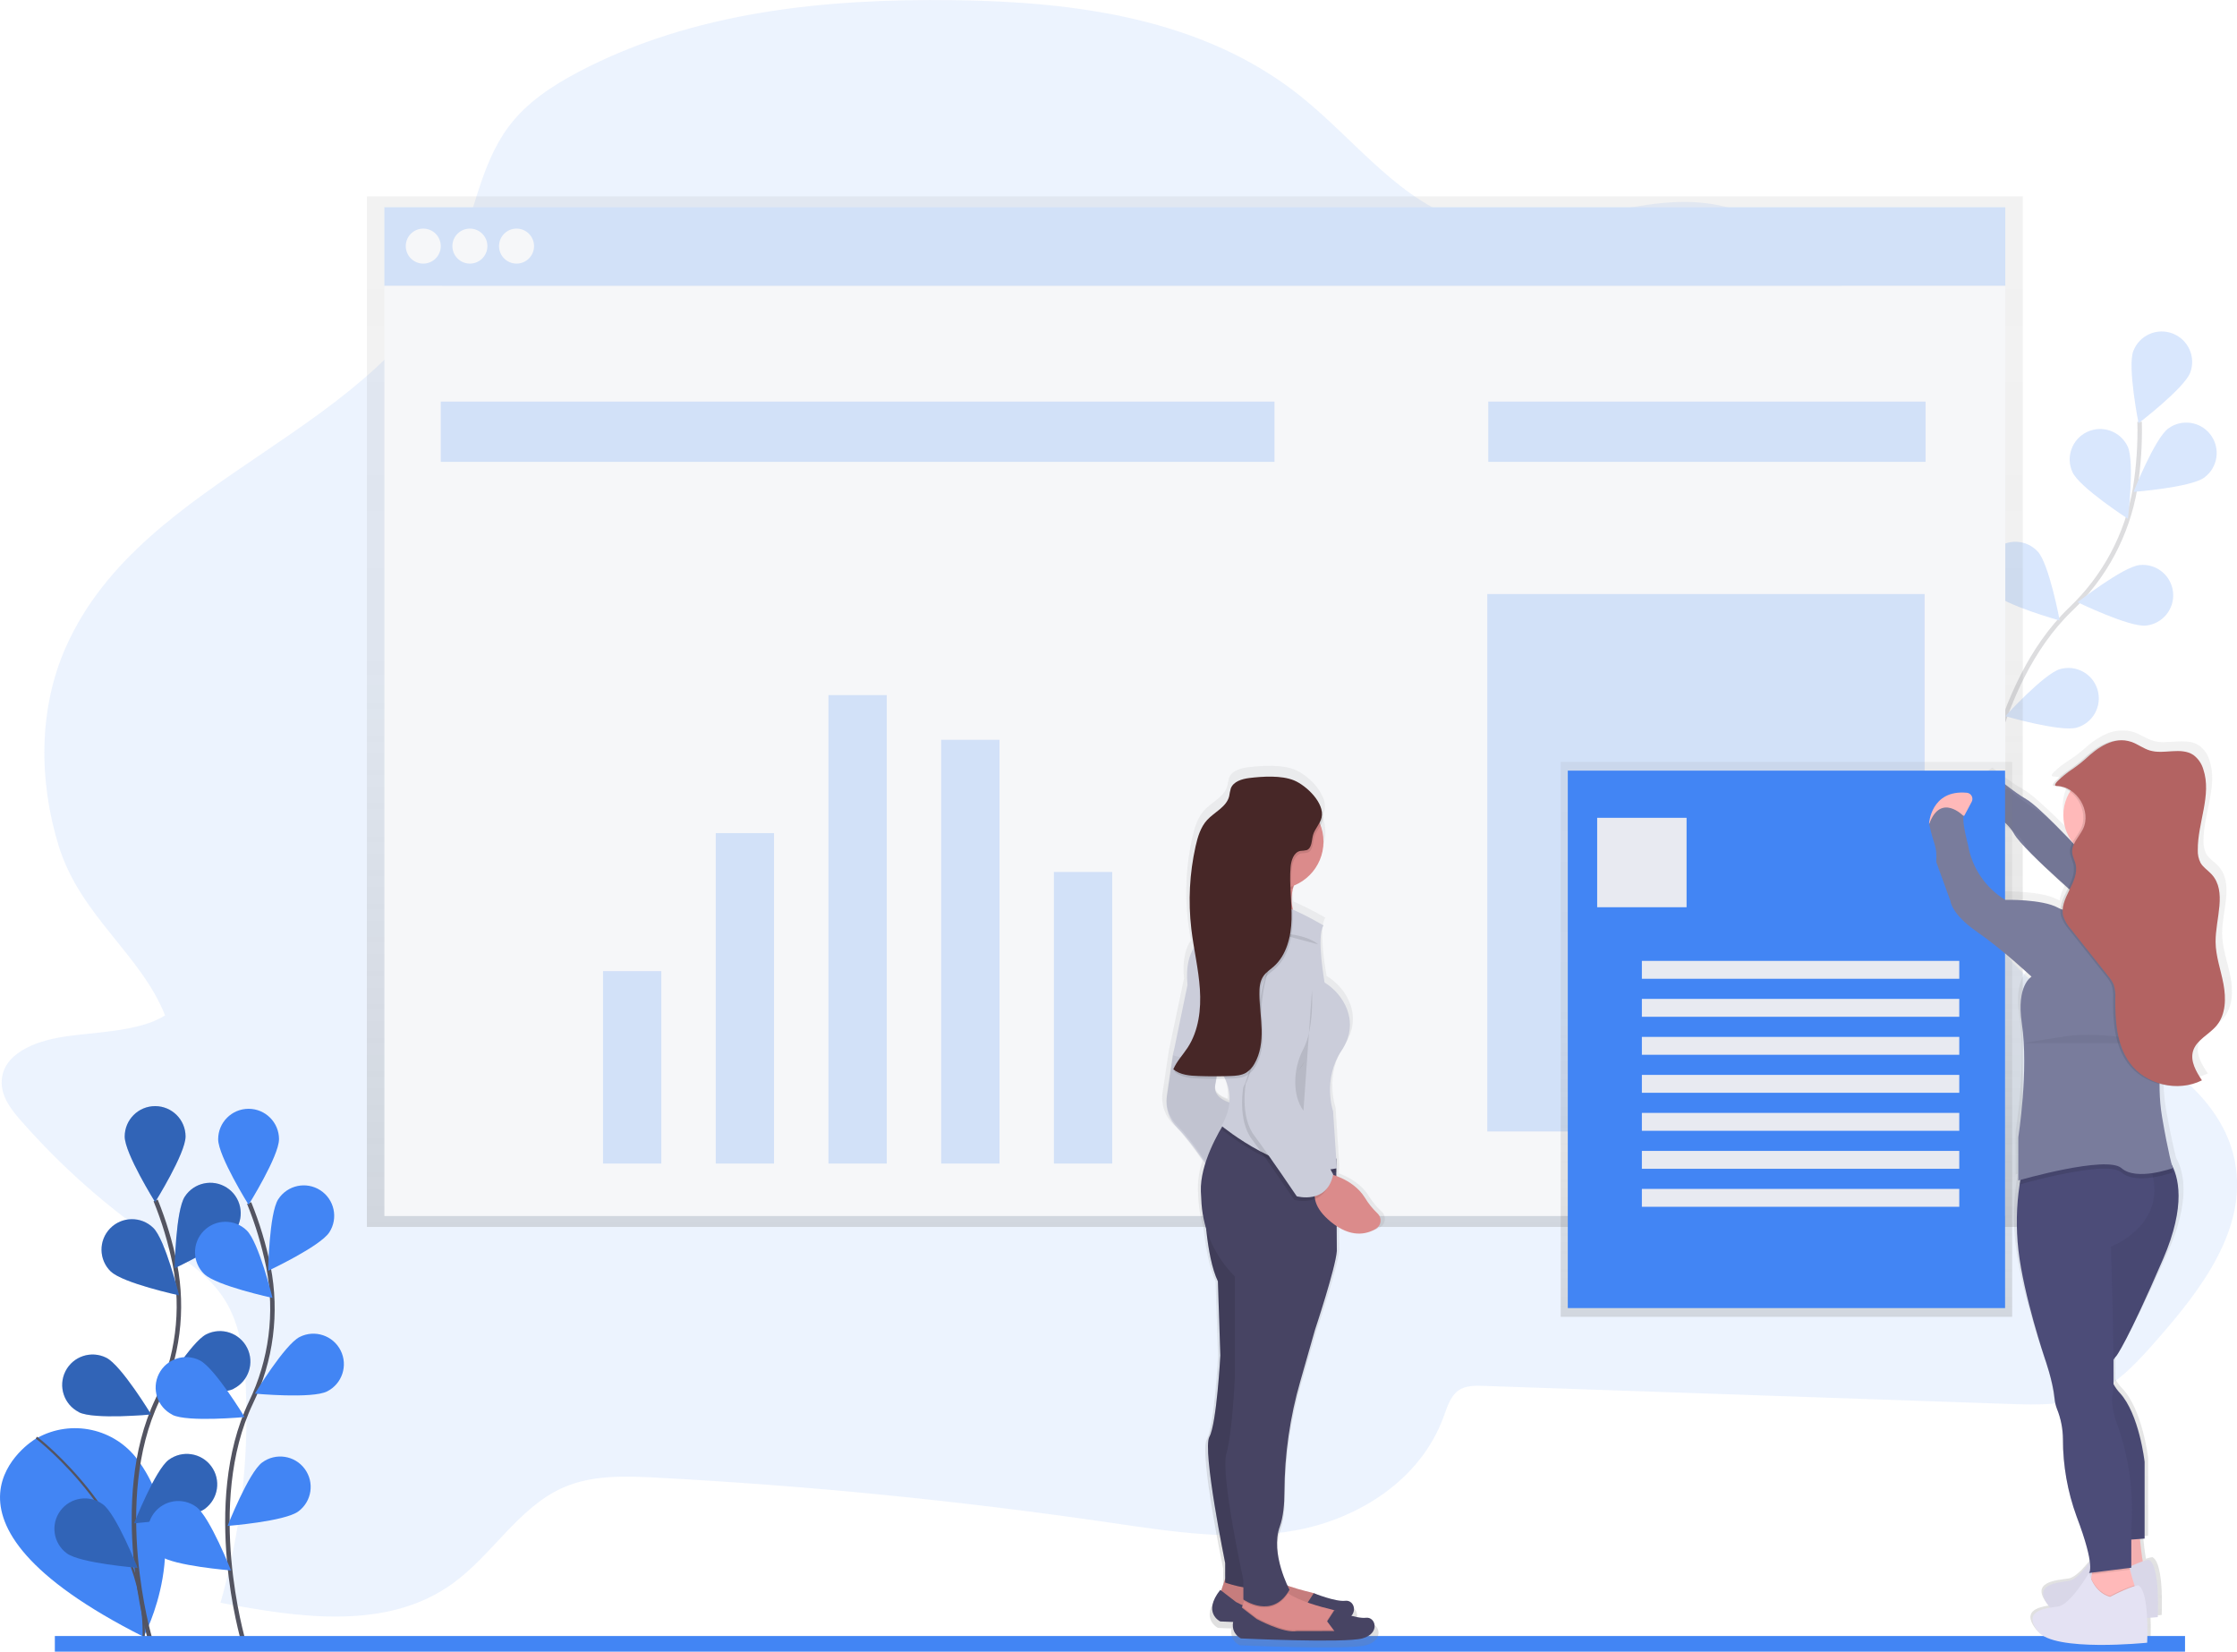
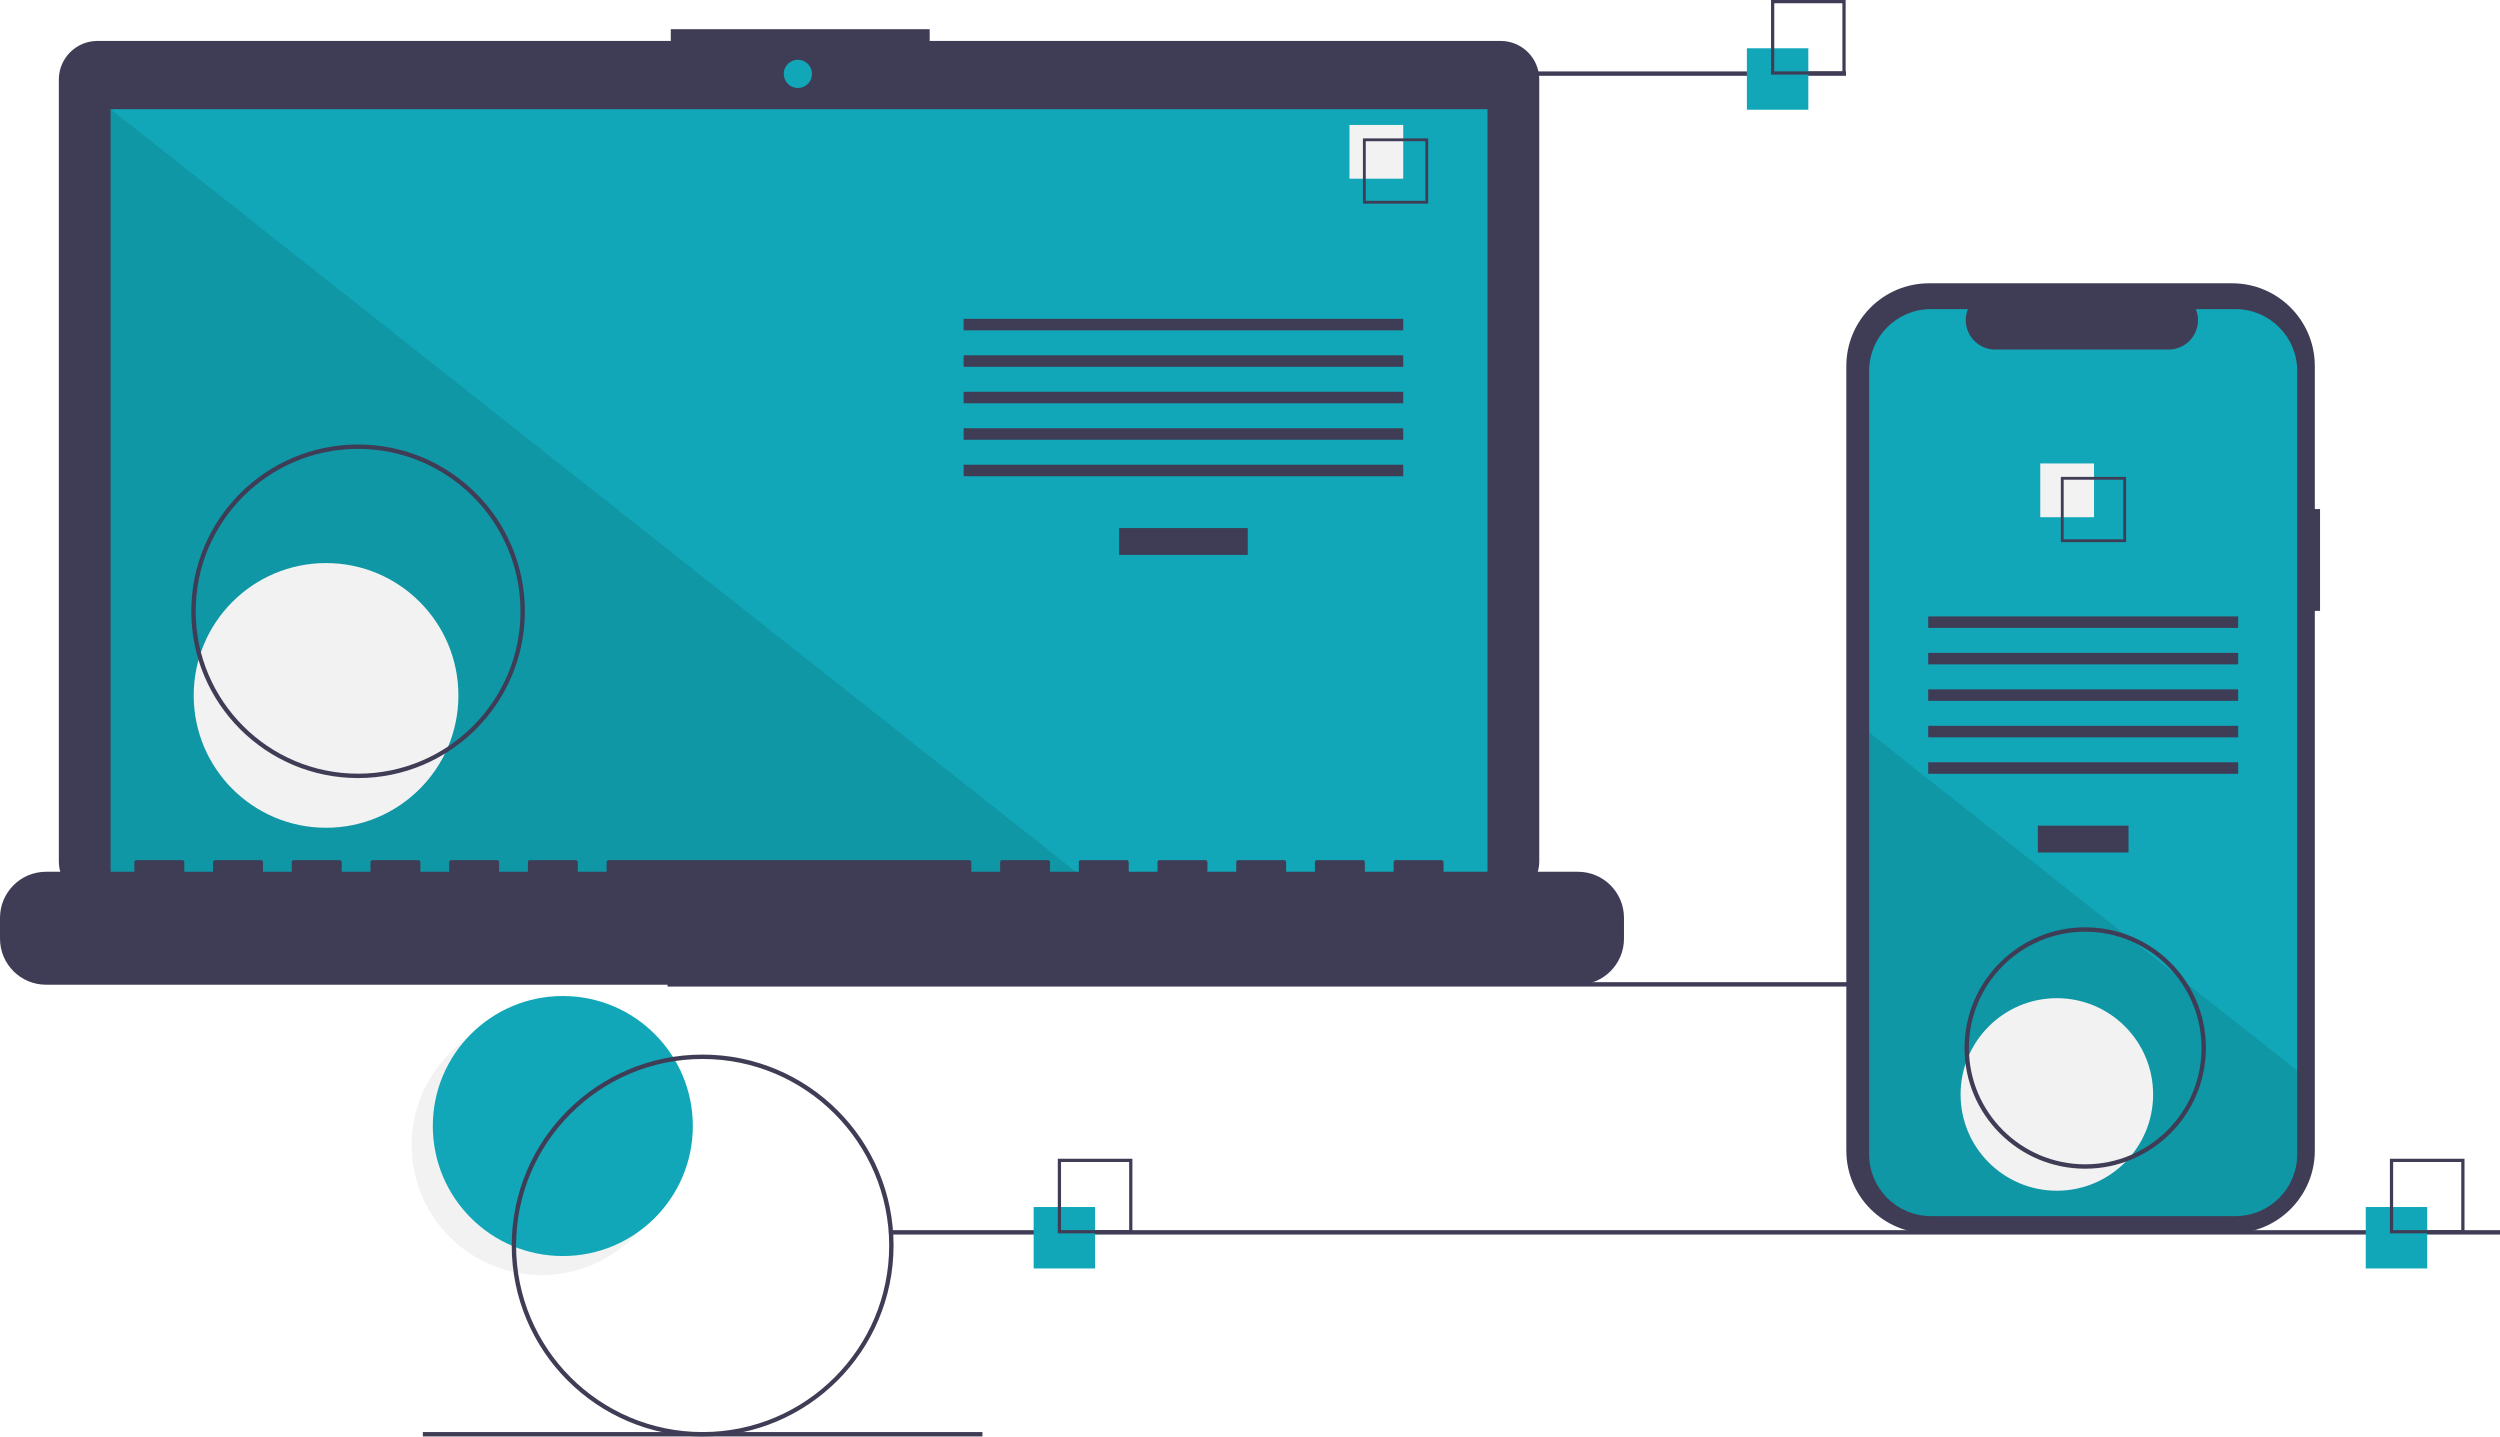
- <svg xmlns="http://www.w3.org/2000/svg" xmlns:xlink="http://www.w3.org/1999/xlink" id="03030b4a-9996-4111-83fa-29dc66776d7b" data-name="Layer 1" width="1000.79" height="738.83" viewBox="0 0 1000.79 738.83">
-   <defs>
-     <linearGradient id="c172ced9-c526-43de-8081-a3b8b4d2db3a" x1="534.54" y1="548.83" x2="534.54" y2="87.83" gradientUnits="userSpaceOnUse">
-       <stop offset="0" stop-color="gray" stop-opacity="0.25" />
-       <stop offset="0.54" stop-color="gray" stop-opacity="0.12" />
-       <stop offset="1" stop-color="gray" stop-opacity="0.1" />
-     </linearGradient>
-     <linearGradient id="b55b1914-9010-4651-994a-27bfb9322cf9" x1="1028.82" y1="815.41" x2="1028.82" y2="407.41" xlink:href="#c172ced9-c526-43de-8081-a3b8b4d2db3a" />
-     <linearGradient id="f578ae08-57d5-484c-bc58-a6933ab5fa51" x1="799.21" y1="589.03" x2="799.21" y2="340.83" xlink:href="#c172ced9-c526-43de-8081-a3b8b4d2db3a" />
-     <linearGradient id="c6440606-d3b5-4d29-adcc-566625c77aaa" x1="2225.35" y1="817.55" x2="2225.35" y2="423.13" gradientTransform="translate(-1556)" xlink:href="#c172ced9-c526-43de-8081-a3b8b4d2db3a" />
-   </defs>
-   <path d="M127.26,544.48c-12,1.95-27.05,7.53-26.91,20.5.07,6.58,4.44,12.19,8.69,17a323,323,0,0,0,61.33,54.17c10.82,7.33,22.45,14.34,29.64,25.67s9,25.75,9.57,39.47a303.38,303.38,0,0,1-11.34,96.25c35.23,6.71,74.52,12.59,103.88-8.6,17.58-12.69,29.47-33.95,49.06-42.75,13.08-5.88,27.89-5.36,42.15-4.61q101.25,5.33,202,20c28.13,4.1,56.8,8.74,84.63,3.44s55.21-22.59,65.47-50.62c1.58-4.32,3-9.14,6.54-11.74,3.2-2.32,7.39-2.27,11.28-2.13l235.08,8.08c12.88.44,26.21.8,38-4.5,11.43-5.13,20.22-15,28.68-24.67,19.35-22.06,40.16-49.2,34.47-79.14-4.55-24-24.89-40.77-45.06-52.51s-42.42-21.35-57.24-40.12c-22.55-28.57-21.66-69.46-23.06-106.53a591.77,591.77,0,0,0-12.35-99.83c-6.11-28.89-14.62-57.82-30.53-82.22S891,175.15,863.48,171.57c-35.94-4.68-72.07,17.74-107.23,8.22-29.7-8-50.14-36.43-74.75-56.13-43.71-35-101.07-42.33-155.3-43-57.5-.73-116.52,5.09-167.77,32.09-11.74,6.18-23.22,13.66-31.35,24.58-12.46,16.75-15.48,39.25-23.63,58.83C270.6,275,163.76,292,129.08,370c-12.31,27.67-12.19,59.94-3.22,89,9.65,31.27,36.81,48.54,47.58,75.8C161.85,542.26,141.31,542.19,127.26,544.48Z" transform="translate(-99.6 -80.59)" fill="#4285f4" opacity="0.1" />
-   <g opacity="0.2">
-     <path d="M985.15,451.51s4.8-63.77,40.84-98.42A96.9,96.9,0,0,0,1054.82,299a163,163,0,0,0,2-29.73" transform="translate(-99.6 -80.59)" fill="none" stroke="#535461" stroke-miterlimit="10" stroke-width="2" />
-     <path d="M1079.44,247.3c-2.66,7-23.1,22.61-23.1,22.61s-5-25.21-2.36-32.24a13.61,13.61,0,1,1,25.47,9.63Z" transform="translate(-99.6 -80.59)" fill="#4285f4" />
-     <path d="M1085.76,294.21c-6.05,4.46-31.68,6.42-31.68,6.42s9.49-23.89,15.54-28.35a13.61,13.61,0,1,1,16.14,21.92Z" transform="translate(-99.6 -80.59)" fill="#4285f4" />
-     <path d="M1059.67,360.43c-7.48.79-30.59-10.45-30.59-10.45s20.25-15.83,27.72-16.63a13.61,13.61,0,1,1,2.87,27.08Z" transform="translate(-99.6 -80.59)" fill="#4285f4" />
-     <path d="M1028.65,406.09c-7.24,2-31.92-5.13-31.92-5.13s17.28-19,24.52-21.07a13.61,13.61,0,1,1,7.4,26.2Z" transform="translate(-99.6 -80.59)" fill="#4285f4" />
-     <path d="M1026.83,291.89c3.19,6.81,24.77,20.77,24.77,20.77s3.07-25.52-.12-32.33a13.61,13.61,0,1,0-24.65,11.56Z" transform="translate(-99.6 -80.59)" fill="#4285f4" />
-     <path d="M991.22,345.75c5.08,5.54,29.85,12.41,29.85,12.41s-4.71-25.27-9.79-30.81a13.61,13.61,0,0,0-20.07,18.4Z" transform="translate(-99.6 -80.59)" fill="#4285f4" />
-     <path d="M963.8,402.84c4.07,6.32,27.33,17.27,27.33,17.27s-.37-25.7-4.44-32a13.61,13.61,0,0,0-22.89,14.75Z" transform="translate(-99.6 -80.59)" fill="#4285f4" />
-   </g>
-   <polygon points="164.14 87.83 164.14 123.8 164.14 548.83 904.94 548.83 904.94 123.8 904.94 87.83 164.14 87.83" fill="url(#c172ced9-c526-43de-8081-a3b8b4d2db3a)" />
-   <rect x="171.97" y="92.7" width="725.15" height="35.21" fill="#f6f7f9" />
-   <g opacity="0.2">
-     <rect x="171.97" y="92.7" width="725.15" height="35.21" fill="#4285f4" />
-   </g>
-   <rect x="171.97" y="127.91" width="725.15" height="416.05" fill="#f6f7f9" />
-   <circle cx="189.36" cy="110.09" r="7.83" fill="#f6f7f9" />
-   <circle cx="210.22" cy="110.09" r="7.83" fill="#f6f7f9" />
-   <circle cx="231.09" cy="110.09" r="7.83" fill="#f6f7f9" />
-   <g opacity="0.2">
-     <rect x="197.18" y="179.65" width="373.01" height="26.95" fill="#4285f4" />
-   </g>
-   <g opacity="0.2">
-     <rect x="665.83" y="179.65" width="195.63" height="26.95" fill="#4285f4" />
-   </g>
-   <g opacity="0.2">
-     <rect x="269.78" y="434.41" width="26.08" height="86.08" fill="#4285f4" />
-     <rect x="320.21" y="372.67" width="26.08" height="147.81" fill="#4285f4" />
-     <rect x="370.64" y="310.94" width="26.08" height="209.54" fill="#4285f4" />
-     <rect x="421.07" y="330.94" width="26.08" height="189.55" fill="#4285f4" />
-     <rect x="471.5" y="390.06" width="26.08" height="130.42" fill="#4285f4" />
-   </g>
-   <g opacity="0.2">
-     <rect x="665.4" y="265.73" width="195.63" height="240.41" fill="#4285f4" />
-   </g>
-   <path d="M1097.45,517.39c-1.25-6.36-3.65-12.58-3.71-19.06-.09-10.52,5.51-22.74-1.85-30.51-1.68-1.77-3.93-3.09-5.18-5.16a11.36,11.36,0,0,1-1.3-5.82c-.12-12.27,6.64-24.73,2.59-36.36a12.36,12.36,0,0,0-4.64-6.47c-2.34-1.52-5-1.81-7.87-1.76-2.59,0-5.32.29-8,.34A17.29,17.29,0,0,1,1063,412c-3.1-.88-5.73-2.91-8.8-3.91a14.38,14.38,0,0,0-5-.69c-6.72-.22-12.86,4.25-17.64,8.58a65.86,65.86,0,0,1-7.55,5.49c.4-.28-9.33,6.4-5.67,6.47a12.74,12.74,0,0,1,7.24,2.52,19.56,19.56,0,0,0,1,22.68c-1.59-1.56-3.35-3.27-5.15-5-5.36-5.27-12.85-12.34-16.37-14.27C999.27,430.76,991,424,991,424s-10.75,6-7.44,14.33a33.45,33.45,0,0,1,4.61,1.81,8.63,8.63,0,0,0,.63,3.23,35.6,35.6,0,0,1,9.55,4.68,16.28,16.28,0,0,1,.92,1.43c1.43,2.5,5.88,7.05,11.32,12.11,3.82,3.83,8.85,8.41,13.86,12.82-1.51,3-3.1,6-3.38,9a11.09,11.09,0,0,1-1.13-.52c-7.44-4-24.8-3.58-24.8-3.58s-14.47-7.56-17.36-24.67c0,0-2.89-10.35-2.07-13.13l-.05,0,.37-.08,3.47-6.29a2.78,2.78,0,0,0-2.28-4.08c-16.92-1.52-17.72,14-17.72,14l.15,0-.05.13c2.07,9.95,3.72,9.15,3.31,17.11l6.61,17.51s.41,6,12.4,13.93,25.63,20.3,25.63,20.3-7.23,3.78-4.55,21.09c3.28,21.16-1.65,51.34-1.65,51.34v19.5l.92-.25c-.12.65-.23,1.34-.35,2.09a109.8,109.8,0,0,0-.57,29.61c2.48,20.7,12.4,49,12.4,49s3.72,9.95,4.55,17.91a16.51,16.51,0,0,0,1.06,4.6,36.17,36.17,0,0,1,2.9,13.81,97.24,97.24,0,0,0,6.37,34.91c4.19,10.64,5.75,16.88,6.21,20.52-3,3.88-6.86,8.11-9.93,8.53-5.79.8-16.95,1.59-9.51,11.14a6.8,6.8,0,0,0,.86.91c-5.65.9-11.86,2.88-5.82,10.63,7.44,9.55,51.25,5.17,51.25,5.17s.28-5.31,0-11.14c3.07-.21,5-.4,5-.4s1.24-23.08-4.13-25.87a11.6,11.6,0,0,0-2.9.7c-.58-3.19-1-7.16-1.3-10.09l2.13-.16v-.16h.13V732.65s-2.48-21.49-11.57-31a19.32,19.32,0,0,1-3-4l-.12-.25c.06-2.72.06-6.39,0-10.6l.13-.23c.16-.26.32-.49.47-.7a8.71,8.71,0,0,1,.68-.8l.13-.17h0s5-6,21.91-43.78c10.33-23.06,7.6-36,3.9-42.67-.78-3-2.41-9.72-4.45-21.23a83.23,83.23,0,0,1-1.19-14.79,29.74,29.74,0,0,0,7.84.88,26.62,26.62,0,0,0,12-2.56c-2.7-3.94-5.52-8.56-4.16-13.09,1.54-5.16,7.64-7.53,11.16-11.69C1098.59,530.94,1098.7,523.76,1097.45,517.39Z" transform="translate(-99.6 -80.59)" fill="url(#b55b1914-9010-4651-994a-27bfb9322cf9)" />
-   <path d="M992.71,428.25s-10.26,5.92-7.1,14.21c0,0,10.66,3.16,15,11.05s37.89,36.31,37.89,36.31L1063,477.59s-8.51-11.36-35.43-19.3c0,0-15.87-17-21.4-20.17S992.71,428.25,992.71,428.25Z" transform="translate(-99.6 -80.59)" fill="#797c9c" />
-   <path d="M997.71,433.25s-10.26,5.92-7.1,14.21c0,0,10.66,3.16,15,11.05s37.89,36.31,37.89,36.31L1068,482.59s-8.51-11.36-35.43-19.3c0,0-15.87-17-21.4-20.17S997.71,433.25,997.71,433.25Z" transform="translate(-99.6 -80.59)" opacity="0.05" />
-   <path d="M115.22,724.41s-57.66,34.79,48.63,88.35c0,0,23.42-43.48-2.47-78.93a34.91,34.91,0,0,0-45.29-9.92Z" transform="translate(-99.6 -80.59)" fill="#4285f4" />
-   <path d="M115.88,723.67s49.35,37.75,48,89.08" transform="translate(-99.6 -80.59)" fill="none" stroke="#535461" stroke-miterlimit="10" />
-   <path d="M166.64,813.39S148.57,752,170,706.89a96.9,96.9,0,0,0,7.84-60.79,163,163,0,0,0-8.61-28.53" transform="translate(-99.6 -80.59)" fill="none" stroke="#535461" stroke-miterlimit="10" stroke-width="2" />
-   <path d="M182.61,589c0,7.52-13.61,29.32-13.61,29.32s-13.61-21.8-13.61-29.32a13.61,13.61,0,1,1,27.23,0Z" transform="translate(-99.6 -80.59)" fill="#4285f4" />
-   <path d="M205.11,630.68c-4.09,6.31-27.36,17.21-27.36,17.21s.42-25.7,4.51-32a13.61,13.61,0,1,1,22.85,14.8Z" transform="translate(-99.6 -80.59)" fill="#4285f4" />
-   <path d="M204.13,701.84c-6.71,3.39-32.31,1-32.31,1s13.34-22,20.05-25.36a13.61,13.61,0,0,1,12.26,24.31Z" transform="translate(-99.6 -80.59)" fill="#4285f4" />
-   <path d="M191.26,755.52c-6,4.47-31.67,6.49-31.67,6.49s9.43-23.91,15.48-28.38a13.61,13.61,0,1,1,16.19,21.89Z" transform="translate(-99.6 -80.59)" fill="#4285f4" />
-   <path d="M149.17,649.35c5.39,5.24,30.52,10.67,30.52,10.67s-6.15-25-11.55-30.2a13.61,13.61,0,1,0-19,19.53Z" transform="translate(-99.6 -80.59)" fill="#4285f4" />
-   <path d="M134.91,712.32c6.71,3.39,32.31,1,32.31,1s-13.34-22-20.05-25.36a13.61,13.61,0,0,0-12.26,24.31Z" transform="translate(-99.6 -80.59)" fill="#4285f4" />
-   <path d="M129.46,775.42c6,4.47,31.67,6.49,31.67,6.49s-9.43-23.91-15.48-28.38a13.61,13.61,0,1,0-16.19,21.89Z" transform="translate(-99.6 -80.59)" fill="#4285f4" />
-   <path d="M182.61,589c0,7.52-13.61,29.32-13.61,29.32s-13.61-21.8-13.61-29.32a13.61,13.61,0,1,1,27.23,0Z" transform="translate(-99.6 -80.59)" opacity="0.25" />
-   <path d="M205.11,630.68c-4.09,6.31-27.36,17.21-27.36,17.21s.42-25.7,4.51-32a13.61,13.61,0,1,1,22.85,14.8Z" transform="translate(-99.6 -80.59)" opacity="0.25" />
-   <path d="M204.13,701.84c-6.71,3.39-32.31,1-32.31,1s13.34-22,20.05-25.36a13.61,13.61,0,0,1,12.26,24.31Z" transform="translate(-99.6 -80.59)" opacity="0.25" />
-   <path d="M191.26,755.52c-6,4.47-31.67,6.49-31.67,6.49s9.43-23.91,15.48-28.38a13.61,13.61,0,1,1,16.19,21.89Z" transform="translate(-99.6 -80.59)" opacity="0.25" />
-   <path d="M149.17,649.35c5.39,5.24,30.52,10.67,30.52,10.67s-6.15-25-11.55-30.2a13.61,13.61,0,1,0-19,19.53Z" transform="translate(-99.6 -80.59)" opacity="0.25" />
-   <path d="M134.91,712.32c6.71,3.39,32.31,1,32.31,1s-13.34-22-20.05-25.36a13.61,13.61,0,0,0-12.26,24.31Z" transform="translate(-99.6 -80.59)" opacity="0.25" />
-   <path d="M129.46,775.42c6,4.47,31.67,6.49,31.67,6.49s-9.43-23.91-15.48-28.38a13.61,13.61,0,1,0-16.19,21.89Z" transform="translate(-99.6 -80.59)" opacity="0.25" />
-   <path d="M208.45,814.56s-18.07-61.35,3.39-106.5a96.9,96.9,0,0,0,7.84-60.79,163,163,0,0,0-8.61-28.53" transform="translate(-99.6 -80.59)" fill="none" stroke="#535461" stroke-miterlimit="10" stroke-width="2" />
-   <path d="M224.42,590.2c0,7.52-13.61,29.32-13.61,29.32s-13.61-21.8-13.61-29.32a13.61,13.61,0,0,1,27.23,0Z" transform="translate(-99.6 -80.59)" fill="#4285f4" />
-   <path d="M246.93,631.84c-4.09,6.31-27.36,17.21-27.36,17.21s.42-25.7,4.51-32a13.61,13.61,0,0,1,22.85,14.8Z" transform="translate(-99.6 -80.59)" fill="#4285f4" />
-   <path d="M245.94,703c-6.71,3.39-32.31,1-32.31,1s13.34-22,20.05-25.36A13.61,13.61,0,1,1,245.94,703Z" transform="translate(-99.6 -80.59)" fill="#4285f4" />
-   <path d="M233.07,756.69c-6,4.47-31.67,6.49-31.67,6.49s9.43-23.91,15.48-28.38a13.61,13.61,0,1,1,16.19,21.89Z" transform="translate(-99.6 -80.59)" fill="#4285f4" />
-   <path d="M191,650.51c5.39,5.24,30.52,10.67,30.52,10.67s-6.15-25-11.55-30.2a13.61,13.61,0,1,0-19,19.53Z" transform="translate(-99.6 -80.59)" fill="#4285f4" />
-   <path d="M176.72,713.48c6.71,3.39,32.31,1,32.31,1s-13.34-22-20.05-25.36a13.61,13.61,0,1,0-12.26,24.31Z" transform="translate(-99.6 -80.59)" fill="#4285f4" />
-   <path d="M171.27,776.59c6,4.47,31.67,6.49,31.67,6.49s-9.43-23.91-15.48-28.38a13.61,13.61,0,0,0-16.19,21.89Z" transform="translate(-99.6 -80.59)" fill="#4285f4" />
-   <rect x="24.54" y="731.83" width="953" height="7" fill="#4285f4" />
-   <rect x="698.23" y="340.83" width="201.97" height="248.2" fill="url(#f578ae08-57d5-484c-bc58-a6933ab5fa51)" />
-   <rect x="701.4" y="344.73" width="195.63" height="240.41" fill="#4285f4" />
-   <rect x="714.54" y="365.83" width="40" height="40" fill="#e8eaf1" />
-   <rect x="734.54" y="429.83" width="142" height="8" fill="#e8eaf1" />
-   <rect x="734.54" y="446.83" width="142" height="8" fill="#e8eaf1" />
-   <rect x="734.54" y="463.83" width="142" height="8" fill="#e8eaf1" />
-   <rect x="734.54" y="480.83" width="142" height="8" fill="#e8eaf1" />
-   <rect x="734.54" y="497.83" width="142" height="8" fill="#e8eaf1" />
-   <rect x="734.54" y="514.83" width="142" height="8" fill="#e8eaf1" />
-   <rect x="734.54" y="531.83" width="142" height="8" fill="#e8eaf1" />
-   <path d="M1056.65,764.89s1.18,17.36,3.16,19.34-17.76,3.16-17.76,3.16l2.76-22.5Z" transform="translate(-99.6 -80.59)" fill="#ffb9b9" />
-   <path d="M1056.65,764.89s1.18,17.36,3.16,19.34-17.76,3.16-17.76,3.16l2.76-22.5Z" transform="translate(-99.6 -80.59)" opacity="0.05" />
-   <path d="M1061,778.31s-2.76,0-12.63,5.13c0,0-6.71-1.18-9.47-10.66,0,0-8.29,14.21-13.81,15s-16.18,1.58-9.08,11.05,48.94,5.13,48.94,5.13S1066.12,781.07,1061,778.31Z" transform="translate(-99.6 -80.59)" fill="#e4e2f3" />
-   <path d="M1061,778.31s-2.76,0-12.63,5.13c0,0-6.71-1.18-9.47-10.66,0,0-8.29,14.21-13.81,15s-16.18,1.58-9.08,11.05,48.94,5.13,48.94,5.13S1066.12,781.07,1061,778.31Z" transform="translate(-99.6 -80.59)" opacity="0.05" />
-   <path d="M1055.07,791.73l-2.76,7.5-18.15-5.13,1-7.44.25-1.8.69-5s15.39-3.95,15.39-2a30.62,30.62,0,0,0,1,4.81c.63,2.43,1.42,5.19,2,7C1054.83,790.94,1055.07,791.73,1055.07,791.73Z" transform="translate(-99.6 -80.59)" fill="#ffb9b9" />
-   <path d="M1045.16,688.8a10.79,10.79,0,0,0,0,11,19.12,19.12,0,0,0,2.84,3.93c8.68,9.47,11.05,30.78,11.05,30.78v34.33l-5.92.45-9.47.73-14.21-58.41s-8.29-42.62-4.34-50.12,7.5-54.46,7.5-54.46l3.28-3.39,7.77-8.05h22.5a15.13,15.13,0,0,1,4.38,4.89c3.78,6.25,7.17,19.25-3.19,43.25-16.18,37.49-20.92,43.41-20.92,43.41A9.09,9.09,0,0,0,1045.16,688.8Z" transform="translate(-99.6 -80.59)" fill="#4c4c78" />
-   <path d="M1045.29,688.63a10.79,10.79,0,0,0,0,11,19.12,19.12,0,0,0,2.84,3.93c8.68,9.47,11.05,30.78,11.05,30.78v34.33l-5.92.45-9.47.73-14.21-58.41s-8.29-42.62-4.34-50.12,7.5-54.46,7.5-54.46l3.28-3.39,7.77-8.05h22.5a15.13,15.13,0,0,1,4.38,4.89c3.78,6.25,7.17,19.25-3.19,43.25-16.18,37.49-20.92,43.41-20.92,43.41A9.09,9.09,0,0,0,1045.29,688.63Z" transform="translate(-99.6 -80.59)" opacity="0.05" />
-   <path d="M1052.53,782.72l-17.09,2.14.69-5s15.39-3.95,15.39-2A30.62,30.62,0,0,0,1052.53,782.72Z" transform="translate(-99.6 -80.59)" opacity="0.1" />
-   <path d="M1044,638.21s1,31.07,1.14,50.59c0,4.42,0,8.24,0,11a24.33,24.33,0,0,1-.32,4.33c-1.18,3.55,1.18,11.44,1.18,11.44a113.91,113.91,0,0,1,7.1,48.94v17.36l-18.94,2.37s3.16-2.37-5.53-25.26a99.76,99.76,0,0,1-6.09-34.62,37.05,37.05,0,0,0-2.77-13.7,16.9,16.9,0,0,1-1-4.56c-.79-7.89-4.34-17.76-4.34-17.76s-9.47-28-11.84-48.54a113,113,0,0,1,.55-29.36,73.27,73.27,0,0,1,1.42-7.34s38.58-24.28,53.15-7.5a19,19,0,0,1,3.29,5.53,36.47,36.47,0,0,1,1.86,6.15C1067.39,629.53,1044,638.21,1044,638.21Z" transform="translate(-99.6 -80.59)" fill="#4c4c78" />
-   <circle cx="943.23" cy="364.64" r="20.13" fill="#ffb9b9" />
-   <path d="M1031.78,457.85s8.29,23.28,0,35.52,26.44,8.29,26.44,8.29l13.42-16.18s-15.79,0-16.58-27.63S1031.78,457.85,1031.78,457.85Z" transform="translate(-99.6 -80.59)" fill="#ffb9b9" />
-   <path d="M1071.64,605.06a51.79,51.79,0,0,1-8.79,2.2c-4.91.76-10.71.79-14.1-2.2-2-1.77-7-2-12.91-1.42-12.53,1.2-29.48,5.87-32.72,6.79a73.27,73.27,0,0,1,1.42-7.34s38.58-24.28,53.15-7.5h8.42a15.13,15.13,0,0,1,4.38,4.89C1071.22,603.62,1071.64,605.06,1071.64,605.06Z" transform="translate(-99.6 -80.59)" opacity="0.1" />
-   <path d="M1055.07,791.73l-2.76,7.5-18.15-5.13,1-7.44c3.12,6.9,8.44,7.84,8.44,7.84a64.37,64.37,0,0,1,10.86-4.76C1054.83,790.94,1055.07,791.73,1055.07,791.73Z" transform="translate(-99.6 -80.59)" opacity="0.1" />
-   <path d="M1056.25,789.76s-2.76,0-12.63,5.13c0,0-6.71-1.18-9.47-10.66,0,0-8.29,14.21-13.81,15s-16.18,1.58-9.08,11.05,48.94,5.13,48.94,5.13S1061.38,792.52,1056.25,789.76Z" transform="translate(-99.6 -80.59)" fill="#e4e2f3" />
-   <path d="M962.62,449.08s.77-15.37,16.92-13.87a2.76,2.76,0,0,1,2.18,4l-3.31,6.23Z" transform="translate(-99.6 -80.59)" fill="#ffb9b9" />
-   <path d="M1055.86,490.21s-19.34-3.16-24.47-7.1c0,0-3.95,7.5-11.05,3.55s-23.68-3.55-23.68-3.55a35.79,35.79,0,0,1-16.58-24.47s-2.76-10.26-2-13c0,0-10.26-10.66-15.39,3.55,2,9.87,3.55,9.08,3.16,17l6.31,17.36s.39,5.92,11.84,13.81,24.47,20.13,24.47,20.13-6.91,3.75-4.34,20.92c3.14,21-1.58,50.91-1.58,50.91v19.34s39.47-11.44,46.17-5.53,22.89,0,22.89,0-2-6.71-4.74-22.89.39-32,.39-32,10.26-27.23,15-38.28-3.55-26-11.84-31.57-11.37-2.21-11.37-2.21S1073.62,486.66,1055.86,490.21Z" transform="translate(-99.6 -80.59)" fill="#797c9c" />
-   <path d="M1005.15,547.22s3.15-.76,18.93-3.13,43.41,3.16,43.41,3.16" transform="translate(-99.6 -80.59)" opacity="0.05" />
-   <path d="M1018.79,432.19c9,.19,15.66,11.29,11.67,19.3-1.75,3.52-5.14,6.62-4.79,10.53.16,1.78,1.11,3.39,1.52,5.13,1.89,8-7.68,15.49-5.49,23.39a16.89,16.89,0,0,0,3.42,5.73l16.62,20.94a15.73,15.73,0,0,1,2.48,3.84,16.19,16.19,0,0,1,.72,6.15c-.08,10,.57,20.73,6.47,28.84,7.09,9.74,21.54,13.24,32.29,7.81-2.58-3.91-5.27-8.49-4-13,1.47-5.11,7.29-7.47,10.65-11.59,4.06-5,4.16-12.1,3-18.41s-3.49-12.48-3.54-18.9c-.08-10.43,5.26-22.55-1.77-30.25-1.61-1.76-3.75-3.06-4.95-5.12a11.63,11.63,0,0,1-1.24-5.78c-.11-12.16,6.34-24.53,2.47-36.06a12.25,12.25,0,0,0-4.43-6.42c-5.48-3.69-13.08-.11-19.42-2-3-.87-5.47-2.89-8.4-3.88-7.9-2.67-15.21,2.69-20.67,7.83a63,63,0,0,1-7.21,5.44C1024.58,425.5,1015.29,432.12,1018.79,432.19Z" transform="translate(-99.6 -80.59)" opacity="0.1" />
-   <path d="M1019.79,432.19c9,.19,15.66,11.29,11.67,19.3-1.75,3.52-5.14,6.62-4.79,10.53.16,1.78,1.11,3.39,1.52,5.13,1.89,8-7.68,15.49-5.49,23.39a16.89,16.89,0,0,0,3.42,5.73l16.62,20.94a15.73,15.73,0,0,1,2.48,3.84,16.19,16.19,0,0,1,.72,6.15c-.08,10,.57,20.73,6.47,28.84,7.09,9.74,21.54,13.24,32.29,7.81-2.58-3.91-5.27-8.49-4-13,1.47-5.11,7.29-7.47,10.65-11.59,4.06-5,4.16-12.1,3-18.41s-3.49-12.48-3.54-18.9c-.08-10.43,5.26-22.55-1.77-30.25-1.61-1.76-3.75-3.06-4.95-5.12a11.63,11.63,0,0,1-1.24-5.78c-.11-12.16,6.34-24.53,2.47-36.06a12.25,12.25,0,0,0-4.43-6.42c-5.48-3.69-13.08-.11-19.42-2-3-.87-5.47-2.89-8.4-3.88-7.9-2.67-15.21,2.69-20.67,7.83a63,63,0,0,1-7.21,5.44C1025.58,425.5,1016.29,432.12,1019.79,432.19Z" transform="translate(-99.6 -80.59)" fill="#b36362" />
-   <path d="M717.68,622.54a34.68,34.68,0,0,1-5.91-7.25c-3.46-5.44-9.25-8.37-13.22-9.83v-1.77l.24,0-.11-1.64.11,0-.28-4.34v0h0l-1.41-21.68S692,561.5,701,548.2s.56-26.06-7.9-31.05c0,0-4-21.07-.56-26.06a145.27,145.27,0,0,0-14.2-7.23q-.11-.39-.21-.8c-.09-2-.21-3.93-.32-5.89a21.54,21.54,0,0,1,.56-3c.11-.41.23-.83.36-1.26a21.63,21.63,0,0,0,13.81-20.06,21.24,21.24,0,0,0-1.34-7.44,9.48,9.48,0,0,0,1-2.36,9.63,9.63,0,0,0-1.34-6.92c-2.24-5-7.89-9.57-12-11.24-5.87-2.4-14.71-1.83-20.82-1.1-3.43.41-7.35,1.57-8.59,4.74a32.85,32.85,0,0,0-.78,3.65c-1.28,4.84-6.83,7.1-10.26,10.8-3,3.27-4.36,7.69-5.34,12a110.79,110.79,0,0,0-2,37.67c.35,2.9.81,5.78,1.3,8.66-2.06,2.9-3.92,8-3.07,17l-6.77,32.16-2.82,18.85a16.48,16.48,0,0,0,5.08,14.42c4.32,4.24,9.56,11.41,12.79,16.06a38.24,38.24,0,0,0-2.06,12.78c.07,2,.18,3.89.32,5.71A50.84,50.84,0,0,0,638,629.59c.79,7.74,2.36,17.64,5.42,24l1.13,33.82s-1.69,31.05-5.08,37.15,7.34,57.67,7.34,57.67v7.21L645,794.72l-.45-.34c-8.47,10.54,0,14.42,0,14.42s2.3.11,6,.25a6.81,6.81,0,0,0,3.61,7.51s48,2.22,56.46,0,6.21-10,1.69-9.43a20.65,20.65,0,0,1-6.76-.89c2.64-3.09.53-7.28-2.83-6.87-4.52.55-14.68-3.47-14.68-3.47l0,.07a7.63,7.63,0,0,0-1-.3,113.24,113.24,0,0,1-11.17-3.15c-2.18-4.67-7.2-17.23-3.6-27,1.63-4.4,2.16-10.26,2.16-15.94A182.08,182.08,0,0,1,681.86,699l6.77-23.27s9.6-28.28,10.16-36l-.08-11.32c7.94,5.11,14.24,3.56,18.27,1.19A4.35,4.35,0,0,0,717.68,622.54Zm-75.35-58.82c.19-.81.35-1.7.49-2.63q2,0,4,0a20.6,20.6,0,0,1,2,10.91C645.76,571,641.18,568.62,642.33,563.72Z" transform="translate(-99.6 -80.59)" fill="url(#c6440606-d3b5-4d29-adcc-566625c77aaa)" />
-   <path d="M647.7,786.85l-2.17,6.52,7.06,7.06,23.36,5.43,16.84-1.63-1.09-6h0a7.21,7.21,0,0,0-5.35-5.26c-6.92-1.63-20.12-5.33-22.9-10.49Z" transform="translate(-99.6 -80.59)" fill="#db8b8b" />
-   <path d="M647.7,786.85l-2.17,6.52,7.06,7.06,23.36,5.43,16.84-1.63-1.09-6h0a7.21,7.21,0,0,0-5.35-5.26c-6.92-1.63-20.12-5.33-22.9-10.49Z" transform="translate(-99.6 -80.59)" opacity="0.1" />
-   <path d="M687.36,802.61l-3.26-4.35,3.26-5s9.78,3.95,14.12,3.4,6.52,7.06-1.63,9.24-54.33,0-54.33,0-8.15-3.8,0-14.12l7.06,5.43s12,6.52,17.93,5.43Z" transform="translate(-99.6 -80.59)" fill="#474463" />
-   <path d="M702,811.84l-16.84,1.63L661.82,808,654.76,801l.58-1.73.81-2.42.79-2.37,15.75-4.35a9.76,9.76,0,0,0,3.19,3.2c5.12,3.5,14.31,6,19.7,7.29a5.65,5.65,0,0,1,.67.2,7.18,7.18,0,0,1,4.68,5.06Z" transform="translate(-99.6 -80.59)" fill="#db8b8b" />
-   <path d="M702,811.84l-16.84,1.63L661.82,808,654.76,801l.58-1.73,6.49,5s12,6.52,17.93,5.43h16.84l-3.26-4.35,2.93-4.52a7.18,7.18,0,0,1,4.68,5.06Z" transform="translate(-99.6 -80.59)" opacity="0.1" />
-   <path d="M696.59,810.21l-3.26-4.35,3.26-5s9.78,3.95,14.12,3.4,6.52,7.06-1.63,9.24-54.33,0-54.33,0-8.15-3.8,0-14.12l7.06,5.43s12,6.52,17.93,5.43Z" transform="translate(-99.6 -80.59)" fill="#474463" />
-   <path d="M683,495.12s-26.08,2.72-22.27-8.15a19.56,19.56,0,0,0,.8-9.59,26.59,26.59,0,0,0-4.61-11.05l24.45,3.8a30.62,30.62,0,0,0-3.31,7.85C675.15,489.51,683,495.12,683,495.12Z" transform="translate(-99.6 -80.59)" fill="#db8b8b" />
-   <path d="M638.46,619s.54,23.36,6,34.77l1.09,33.14s-1.63,30.42-4.89,36.4,7.06,56.5,7.06,56.5v8.69S665.08,795,670,787.4l-4.89-64.65,2.17-89.64Z" transform="translate(-99.6 -80.59)" fill="#474463" />
-   <path d="M638.46,619s.54,23.36,6,34.77l1.09,33.14s-1.63,30.42-4.89,36.4,7.06,56.5,7.06,56.5v8.69S665.08,795,670,787.4l-4.89-64.65,2.17-89.64Z" transform="translate(-99.6 -80.59)" opacity="0.1" />
-   <path d="M627.6,544l-3.26,8.69-2.72,18.47a16.34,16.34,0,0,0,4.89,14.12c6.52,6.52,15.21,20.1,15.21,20.1l10.32-31s-10.32-1.63-8.69-8.69,1.09-20.1,1.09-20.1Z" transform="translate(-99.6 -80.59)" fill="#cbcdda" />
-   <path d="M627.6,543l-3.26,8.69-2.72,18.47a16.34,16.34,0,0,0,4.89,14.12c6.52,6.52,15.21,20.1,15.21,20.1l10.32-31s-10.32-1.63-8.69-8.69,1.09-20.1,1.09-20.1Z" transform="translate(-99.6 -80.59)" opacity="0.05" />
-   <path d="M675.88,793.31c-7,11-17.81,4.75-19.74,3.51l.79-2.37,15.75-4.35A9.76,9.76,0,0,0,675.88,793.31Z" transform="translate(-99.6 -80.59)" opacity="0.1" />
-   <path d="M697.68,640.17c-.54,7.61-9.78,35.31-9.78,35.31l-6.51,22.8a181.41,181.41,0,0,0-7.16,49.6c0,5.56-.51,11.3-2.08,15.61-4.35,12,4.35,28.25,4.35,28.25-7.61,13.58-20.64,4.35-20.64,4.35V787.4s-10.32-47.26-7.61-56.5,3.8-34.23,3.8-34.23V651.58a51.17,51.17,0,0,1-14.91-32.44c-.13-1.78-.23-3.65-.3-5.59-.44-12.26,7.94-26.63,11.21-31.75.79-1.24,1.28-1.93,1.28-1.93l48,19,.11,0v1.86l0,4.11Z" transform="translate(-99.6 -80.59)" fill="#474463" />
-   <path d="M681.38,470.13a30.62,30.62,0,0,0-3.31,7.85,21.26,21.26,0,0,1-16.53-.6,26.59,26.59,0,0,0-4.61-11.05Z" transform="translate(-99.6 -80.59)" opacity="0.1" />
-   <circle cx="570.91" cy="376.5" r="21.19" fill="#db8b8b" />
-   <path d="M697.68,604.86l-.23,0c-22.78,4.68-51.38-19.06-51.38-19.06a28.16,28.16,0,0,0,2-4c.79-1.24,1.28-1.93,1.28-1.93l48,19,.12,1.9Z" transform="translate(-99.6 -80.59)" opacity="0.1" />
-   <path d="M691.7,494.57s-30.42-18.47-40.2-10.87l-13.58,17.38s-8.69,2.72-7.06,20.1l-6.52,31.51,19.56,4.89s11.41,10.87,2.17,26.62c0,0,28.79,23.9,51.61,19L696,577.69s-4.89-14.12,3.8-27.16.54-25.53-7.61-30.42C692.25,520.11,688.44,499.46,691.7,494.57Z" transform="translate(-99.6 -80.59)" fill="#cbcdda" />
-   <path d="M693.33,605.4s11.41,2.17,16.84,10.87a33.86,33.86,0,0,0,5.69,7.1,4.31,4.31,0,0,1-.67,6.87c-4.31,2.59-11.34,4.19-20.22-3.11C679.75,614.64,693.33,605.4,693.33,605.4Z" transform="translate(-99.6 -80.59)" fill="#db8b8b" />
-   <path d="M676.49,504.9s-10.87-1.09-13.58,27.16-7.06,34.77-7.06,34.77-2.72,14.67,3.8,23.36,19,27.16,19,27.16,13.58,3.8,16.3-9.78l-16.84-31.51s-2.72-10.87,3.8-18.47S693.33,499.46,676.49,504.9Z" transform="translate(-99.6 -80.59)" opacity="0.1" />
-   <path d="M677.58,503.27s-10.87-1.09-13.58,27.16-7.06,34.77-7.06,34.77-2.72,14.67,3.8,23.36,19,27.16,19,27.16,13.58,3.8,16.3-9.78l-16.84-31.51S676.49,563.57,683,556,694.42,497.83,677.58,503.27Z" transform="translate(-99.6 -80.59)" fill="#cbcdda" />
-   <path d="M686.54,523.64s1.09,16.84-3.8,26.08-4.89,21.19,0,27.71" transform="translate(-99.6 -80.59)" opacity="0.1" />
-   <path d="M689.26,503s-4.35-4.35-16.84-4.89-17.93-4.35-17.93-4.35" transform="translate(-99.6 -80.59)" opacity="0.1" />
-   <path d="M659,429.71c-3.3.41-7.07,1.54-8.26,4.64a32.71,32.71,0,0,0-.75,3.58c-1.23,4.75-6.57,7-9.87,10.58-2.91,3.2-4.19,7.53-5.14,11.76a110.48,110.48,0,0,0-1.91,36.91c1.06,9,3.23,17.88,3.83,26.93s-.5,18.57-5.45,26.17c-2.13,3.27-4.93,6.14-6.44,9.74,3.12,2.53,7.41,2.89,11.43,3q7,.24,14,0c2.45-.08,5-.24,7.13-1.48a11,11,0,0,0,3.74-4c2.67-4.54,3.35-10,3.23-15.25s-.95-10.49-1-15.76c-.05-2.87.17-5.91,1.82-8.26,1.19-1.7,3-2.84,4.55-4.21,5.82-5.15,7.81-13.42,8-21.19s-1.09-15.55-.43-23.29c.26-3,1.39-6.67,4.37-7.26a16.81,16.81,0,0,0,2.84-.36c2.39-.92,2.16-4.29,2.84-6.76.77-2.77,3.13-4.91,3.8-7.71,1.56-6.57-6.8-14.42-12.28-16.71C673.42,428.43,664.92,429,659,429.71Z" transform="translate(-99.6 -80.59)" opacity="0.1" />
-   <path d="M658.5,428.62c-3.3.41-7.07,1.54-8.26,4.64a32.71,32.71,0,0,0-.75,3.58c-1.23,4.75-6.57,7-9.87,10.58-2.91,3.2-4.19,7.53-5.14,11.76a110.48,110.48,0,0,0-1.91,36.91c1.06,9,3.23,17.88,3.83,26.93s-.5,18.57-5.45,26.17c-2.13,3.27-4.93,6.14-6.44,9.74,3.12,2.53,7.41,2.89,11.43,3q7,.24,14,0c2.45-.08,5-.24,7.13-1.48a11,11,0,0,0,3.74-4c2.67-4.54,3.35-10,3.23-15.25s-.95-10.49-1-15.76c-.05-2.87.17-5.91,1.82-8.26,1.19-1.7,3-2.84,4.55-4.21,5.82-5.15,7.81-13.42,8-21.19s-1.09-15.55-.43-23.29c.26-3,1.39-6.67,4.37-7.26a16.81,16.81,0,0,0,2.84-.36c2.39-.92,2.16-4.29,2.84-6.76.77-2.77,3.13-4.91,3.8-7.71,1.56-6.57-6.8-14.42-12.28-16.71C672.88,427.34,664.38,427.9,658.5,428.62Z" transform="translate(-99.6 -80.59)" fill="#472727" />
+ <svg xmlns="http://www.w3.org/2000/svg" data-name="Layer 1" width="1139.171" height="654.543" viewBox="0 0 1139.171 654.543">
+   <circle cx="246.827" cy="521.765" r="59.243" fill="#f2f2f2" />
+   <circle cx="256.46" cy="513.095" r="59.243" fill="#11a7b8" />
+   <rect x="304.171" y="447.543" width="733" height="2" fill="#3f3d56" />
+   <path d="M714.207,141.381H454.038v-5.362h-117.971v5.362H74.825a17.599,17.599,0,0,0-17.599,17.599V515.231a17.599,17.599,0,0,0,17.599,17.599H714.207a17.599,17.599,0,0,0,17.599-17.599V158.979A17.599,17.599,0,0,0,714.207,141.381Z" transform="translate(-30.41456 -122.7284)" fill="#3f3d56" />
+   <rect x="50.406" y="49.754" width="627.391" height="353.913" fill="#11a7b8" />
+   <circle cx="363.565" cy="33.667" r="6.435" fill="#11a7b8" />
+   <polygon points="498.374 403.667 50.406 403.667 50.406 49.754 498.374 403.667" opacity="0.1" />
+   <circle cx="148.574" cy="316.876" r="60.307" fill="#f2f2f2" />
+   <rect x="509.953" y="240.622" width="58.605" height="12.246" fill="#3f3d56" />
+   <rect x="439.102" y="145.279" width="200.307" height="5.248" fill="#3f3d56" />
+   <rect x="439.102" y="161.898" width="200.307" height="5.248" fill="#3f3d56" />
+   <rect x="439.102" y="178.518" width="200.307" height="5.248" fill="#3f3d56" />
+   <rect x="439.102" y="195.137" width="200.307" height="5.248" fill="#3f3d56" />
+   <rect x="439.102" y="211.756" width="200.307" height="5.248" fill="#3f3d56" />
+   <rect x="614.917" y="56.934" width="24.492" height="24.492" fill="#f2f2f2" />
+   <path d="M681.195,215.525h-29.74v-29.74h29.74Zm-28.447-1.293h27.154V187.078H652.748Z" transform="translate(-30.41456 -122.7284)" fill="#3f3d56" />
+   <path d="M749.422,519.96H688.192v-4.412a.875.875,0,0,0-.875-.875h-20.993a.875.875,0,0,0-.875.875v4.412H652.329v-4.412a.875.875,0,0,0-.875-.875H630.462a.875.875,0,0,0-.875.875v4.412H616.467v-4.412a.875.875,0,0,0-.875-.875H594.599a.875.875,0,0,0-.875.875v4.412H580.604v-4.412a.875.875,0,0,0-.875-.875H558.736a.875.875,0,0,0-.875.875v4.412H544.741v-4.412a.875.875,0,0,0-.875-.875H522.873a.875.875,0,0,0-.875.875v4.412H508.878v-4.412a.875.875,0,0,0-.875-.875h-20.993a.875.875,0,0,0-.875.875v4.412H473.015v-4.412a.875.875,0,0,0-.875-.875H307.696a.875.875,0,0,0-.875.875v4.412H293.701v-4.412a.875.875,0,0,0-.875-.875H271.833a.875.875,0,0,0-.875.875v4.412H257.838v-4.412a.875.875,0,0,0-.875-.875h-20.993a.875.875,0,0,0-.875.875v4.412H221.975v-4.412a.875.875,0,0,0-.875-.875H200.107a.875.875,0,0,0-.875.875v4.412H186.112v-4.412a.875.875,0,0,0-.875-.875H164.244a.875.875,0,0,0-.875.875v4.412H150.249v-4.412a.875.875,0,0,0-.875-.875H128.381a.875.875,0,0,0-.875.875v4.412H114.386v-4.412a.875.875,0,0,0-.875-.875H92.519a.875.875,0,0,0-.875.875v4.412H51.407a20.993,20.993,0,0,0-20.993,20.993v9.492A20.993,20.993,0,0,0,51.407,571.438H749.422a20.993,20.993,0,0,0,20.993-20.993v-9.492A20.993,20.993,0,0,0,749.422,519.96Z" transform="translate(-30.41456 -122.7284)" fill="#3f3d56" />
+   <path d="M193.586,477.272a76,76,0,1,1,76-76A76.086,76.086,0,0,1,193.586,477.272Zm0-150a74,74,0,1,0,74,74A74.084,74.084,0,0,0,193.586,327.272Z" transform="translate(-30.41456 -122.7284)" fill="#3f3d56" />
+   <rect x="586.171" y="32.543" width="255" height="2" fill="#3f3d56" />
+   <rect x="406.171" y="560.543" width="733" height="2" fill="#3f3d56" />
+   <rect x="192.672" y="652.543" width="255" height="2" fill="#3f3d56" />
+   <rect x="471" y="550" width="28" height="28" fill="#11a7b8" />
+   <path d="M546.415,684.728h-34v-34h34Zm-32.522-1.478H544.936V652.207H513.893Z" transform="translate(-30.41456 -122.7284)" fill="#3f3d56" />
+   <rect x="796" y="22" width="28" height="28" fill="#11a7b8" />
+   <path d="M871.415,156.728h-34v-34h34Zm-32.522-1.478H869.936V124.207H838.893Z" transform="translate(-30.41456 -122.7284)" fill="#3f3d56" />
+   <rect x="1078" y="550" width="28" height="28" fill="#11a7b8" />
+   <path d="M1153.415,684.728h-34v-34h34Zm-32.522-1.478h31.043V652.207h-31.043Z" transform="translate(-30.41456 -122.7284)" fill="#3f3d56" />
+   <path d="M1087.586,354.687h-2.379V289.525a37.714,37.714,0,0,0-37.714-37.714H909.44A37.714,37.714,0,0,0,871.726,289.525V647.006A37.714,37.714,0,0,0,909.44,684.72h138.053a37.714,37.714,0,0,0,37.714-37.714V401.07h2.379Z" transform="translate(-30.41456 -122.7284)" fill="#3f3d56" />
+   <path d="M1077.176,291.742v356.96a28.165,28.165,0,0,1-28.16,28.17H910.296a28.165,28.165,0,0,1-28.16-28.17v-356.96a28.163,28.163,0,0,1,28.16-28.16h16.83a13.379,13.379,0,0,0,12.39,18.43h79.09a13.379,13.379,0,0,0,12.39-18.43h18.02A28.163,28.163,0,0,1,1077.176,291.742Z" transform="translate(-30.41456 -122.7284)" fill="#11a7b8" />
+   <rect x="928.58" y="376.218" width="41.324" height="12.246" fill="#3f3d56" />
+   <rect x="878.621" y="280.875" width="141.24" height="5.248" fill="#3f3d56" />
+   <rect x="878.621" y="297.494" width="141.24" height="5.248" fill="#3f3d56" />
+   <rect x="878.621" y="314.114" width="141.24" height="5.248" fill="#3f3d56" />
+   <rect x="878.621" y="330.733" width="141.24" height="5.248" fill="#3f3d56" />
+   <rect x="878.621" y="347.352" width="141.24" height="5.248" fill="#3f3d56" />
+   <rect x="929.684" y="211.179" width="24.492" height="24.492" fill="#f2f2f2" />
+   <path d="M969.474,340.032v29.74h29.74v-29.74Zm28.45,28.45h-27.16v-27.16h27.16Z" transform="translate(-30.41456 -122.7284)" fill="#3f3d56" />
+   <path d="M1077.176,610.582v38.12a28.165,28.165,0,0,1-28.16,28.17H910.296a28.165,28.165,0,0,1-28.16-28.17v-192.21l116.87,92.33,2,1.58,21.74,17.17,2.03,1.61Z" transform="translate(-30.41456 -122.7284)" opacity="0.1" />
+   <circle cx="937.241" cy="498.707" r="43.868" fill="#f2f2f2" />
+   <path d="M350.586,777.272a87,87,0,1,1,87-87A87.099,87.099,0,0,1,350.586,777.272Zm0-172a85,85,0,1,0,85,85A85.096,85.096,0,0,0,350.586,605.272Z" transform="translate(-30.41456 -122.7284)" fill="#3f3d56" />
+   <path d="M980.586,655.272a55,55,0,1,1,55-55A55.062,55.062,0,0,1,980.586,655.272Zm0-108a53,53,0,1,0,53,53A53.06,53.06,0,0,0,980.586,547.272Z" transform="translate(-30.41456 -122.7284)" fill="#3f3d56" />
</svg>
